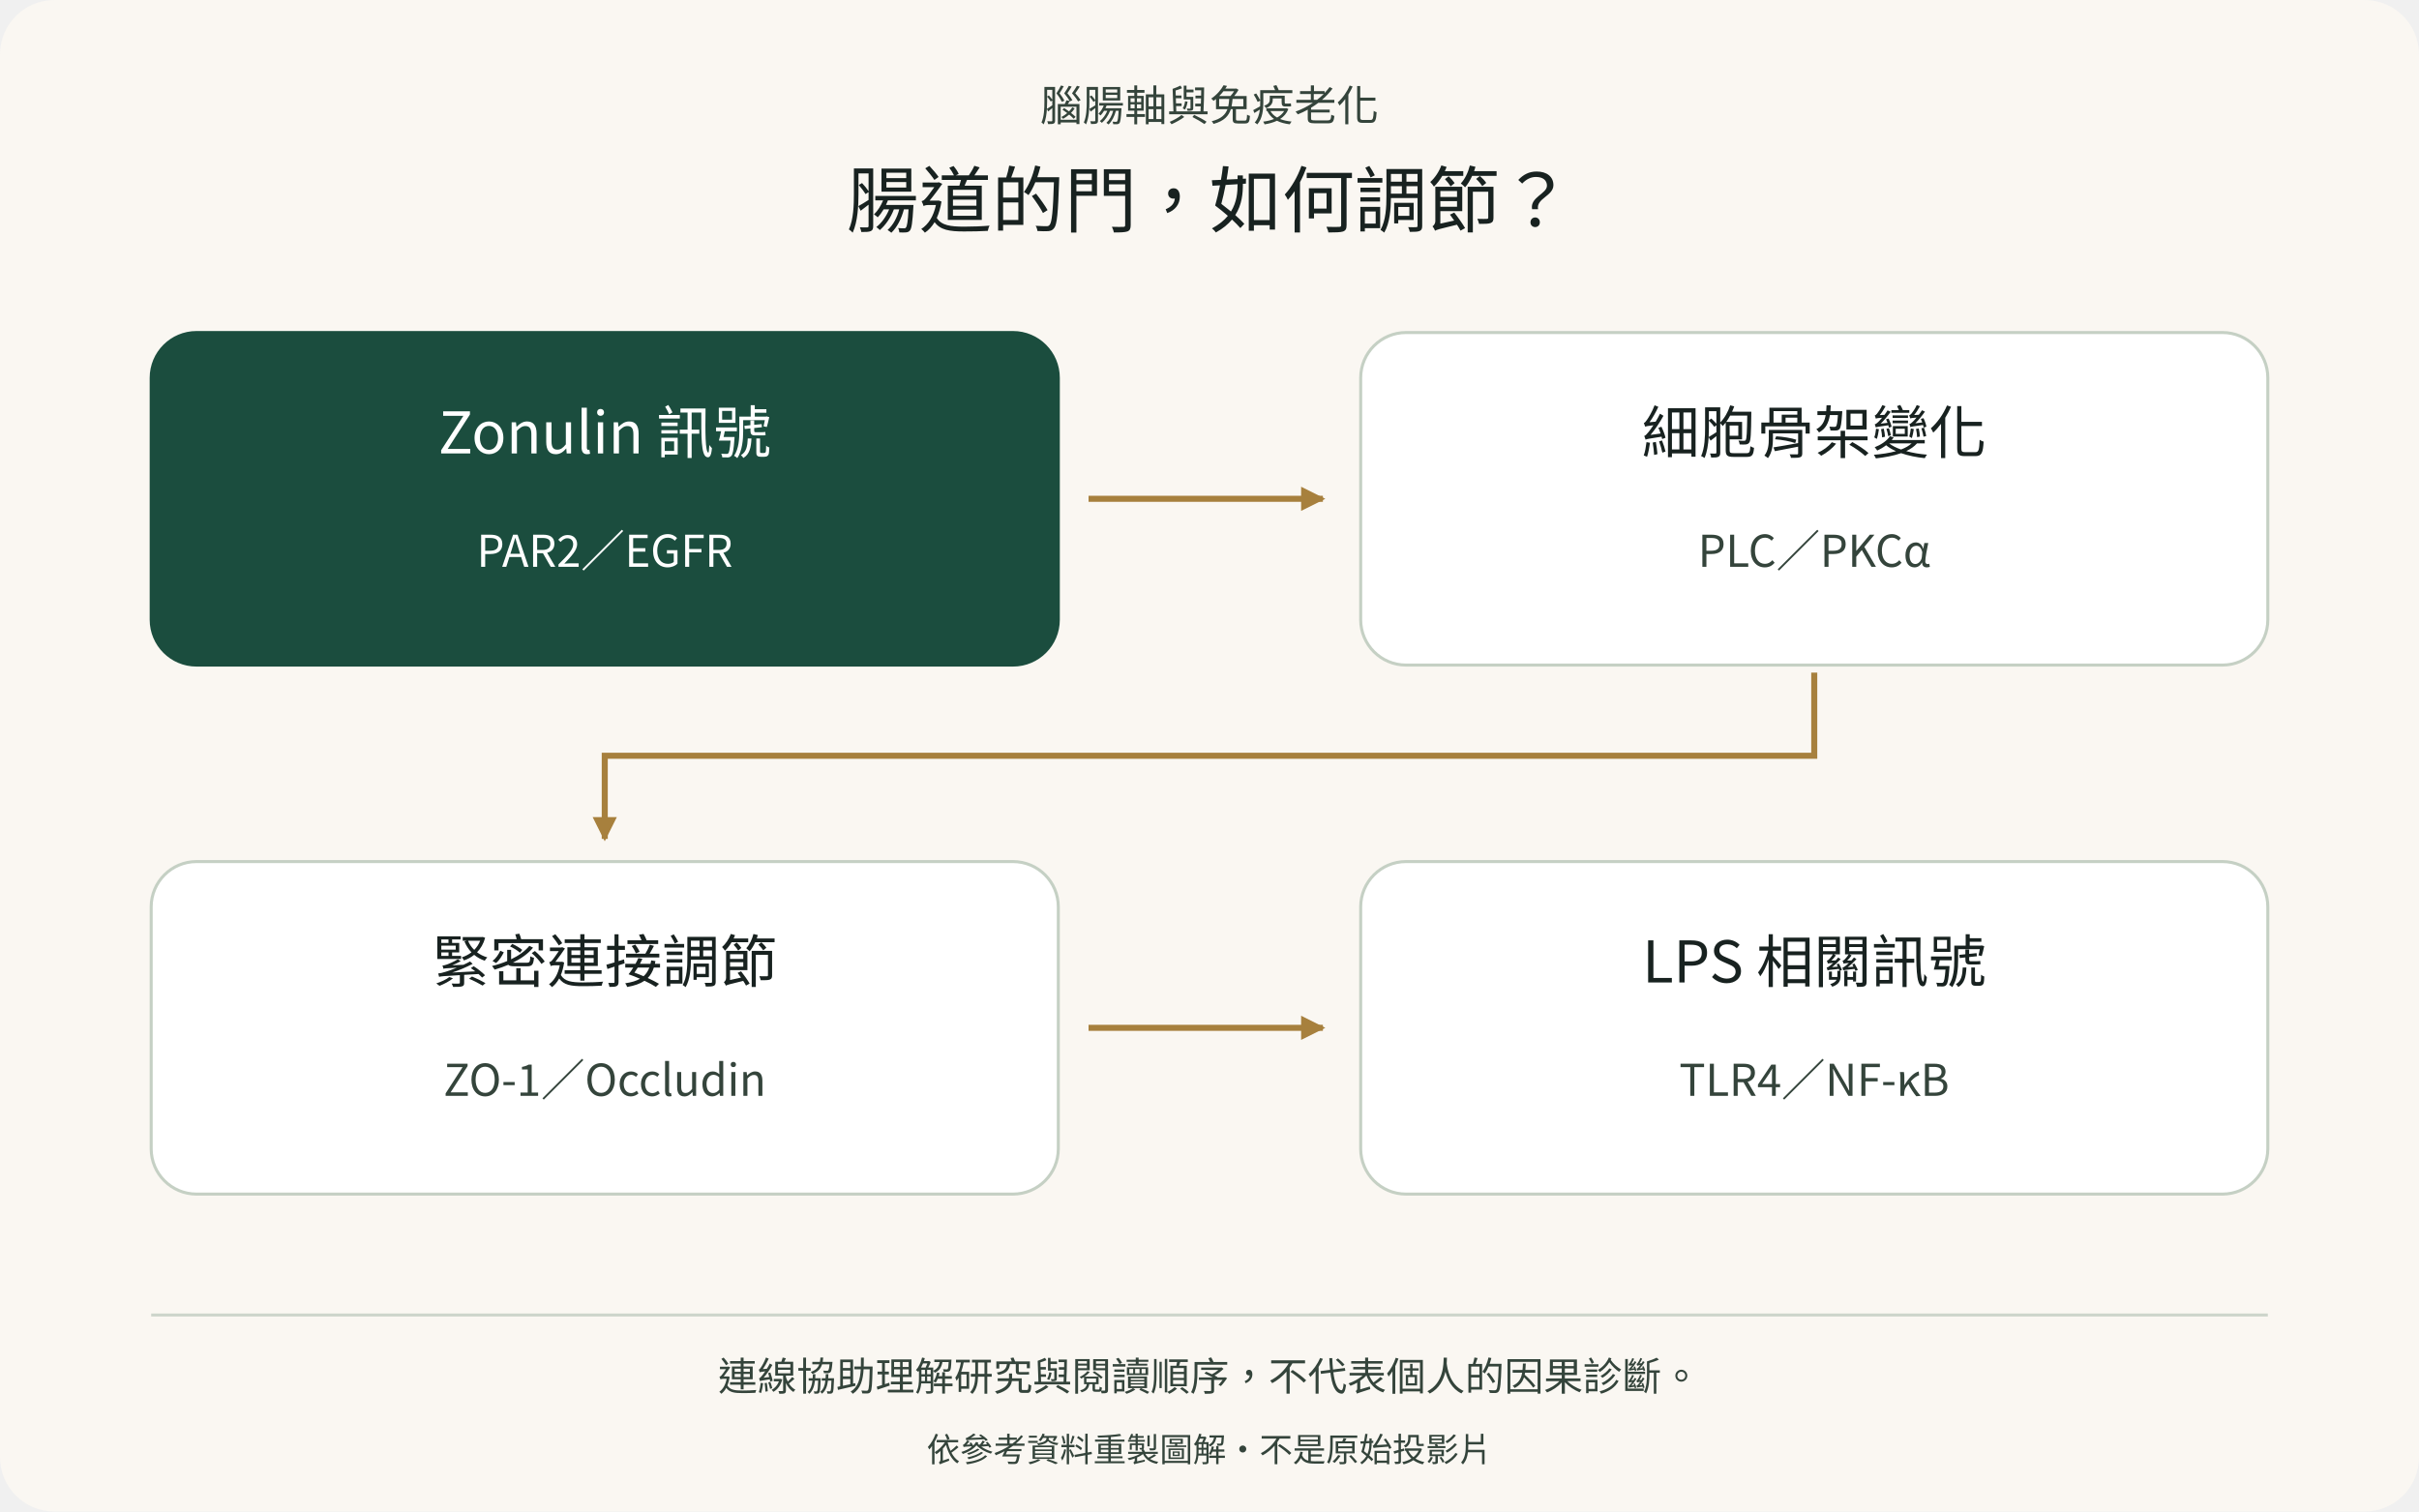
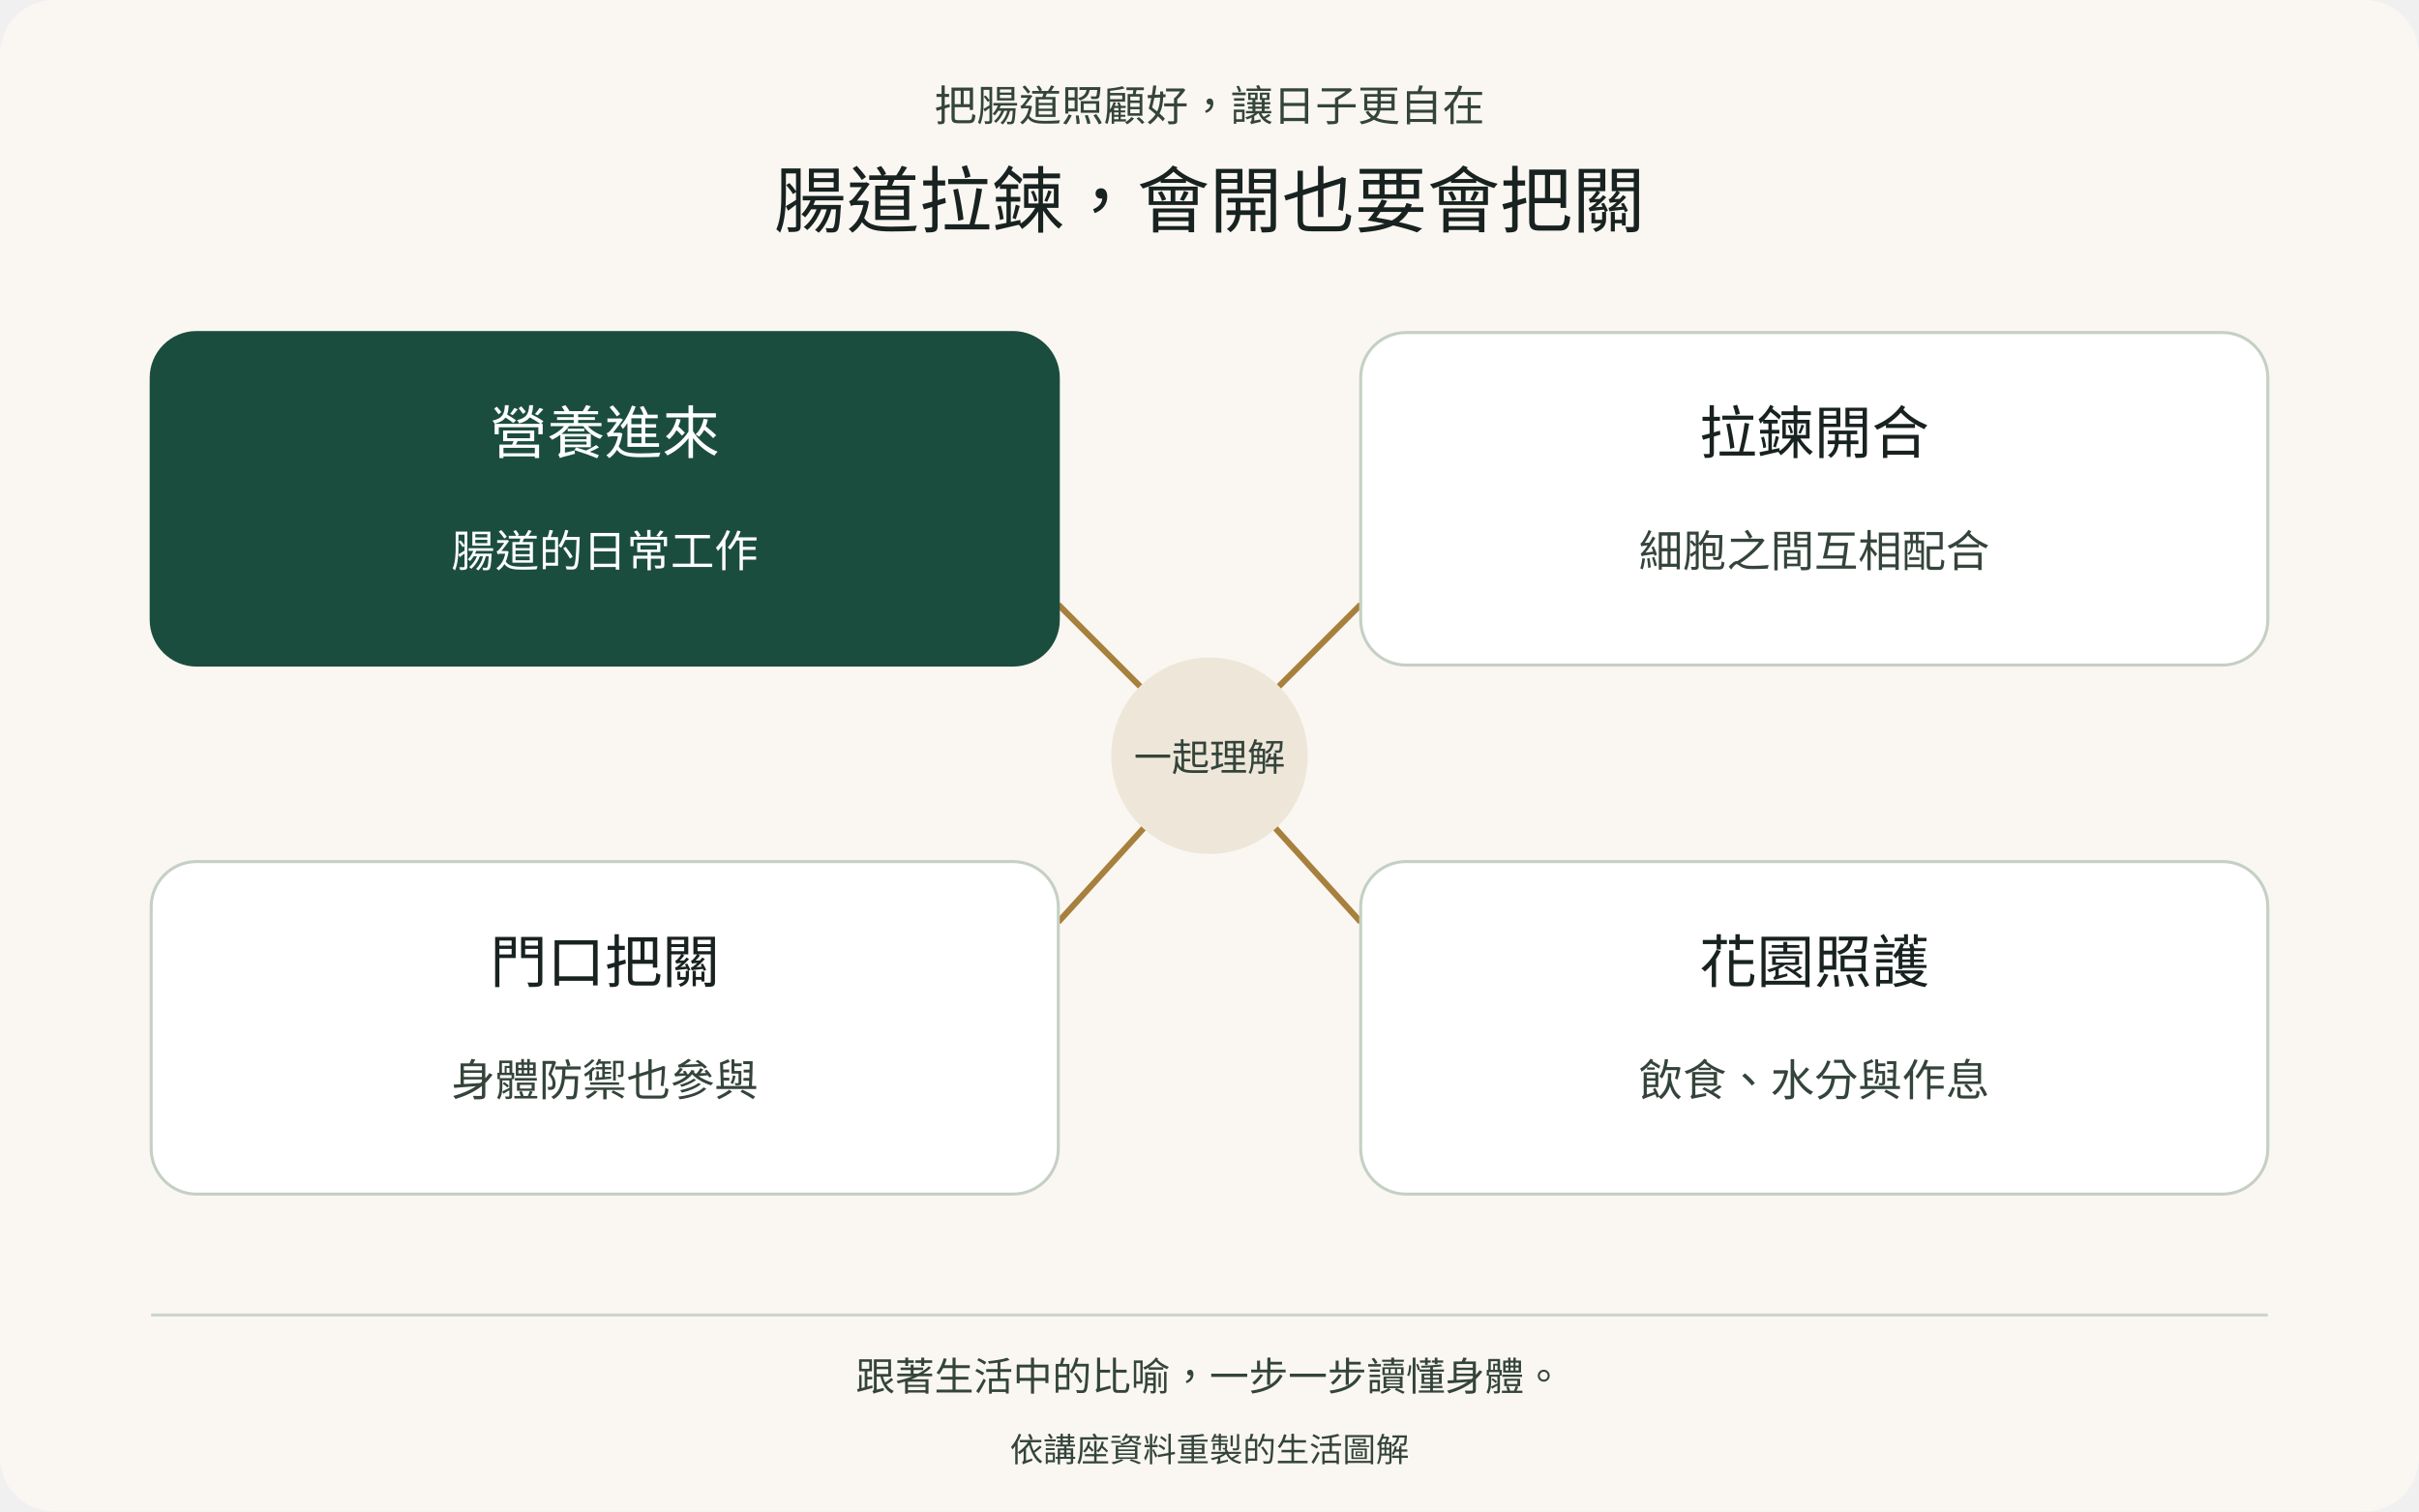
<svg xmlns="http://www.w3.org/2000/svg" width="1600" height="1000" viewBox="0 0 1600 1000" role="img" aria-labelledby="title desc">
  <defs>
    <marker id="arrow" viewBox="0 0 10 10" refX="9" refY="5" markerWidth="4" markerHeight="4" orient="auto">
      <path d="M0 0 10 5 0 10" fill="#A7803D" />
    </marker>
  </defs>
  <rect width="1600" height="1000" rx="36" fill="#FAF7F2" />
  <g font-family="-apple-system,BlinkMacSystemFont,'Noto Sans CJK TC','PingFang TC',sans-serif">
    <text x="800" y="80" text-anchor="middle" font-size="28" fill="#34443B">
-       <tspan x="800" dy="0">腦腸軸與免疫老化</tspan>
+       <tspan x="800" dy="0">把腸道照顧好，讓日子更自在</tspan>
    </text>
    <text x="800" y="150" text-anchor="middle" font-size="48" fill="#182220">
-       <tspan x="800" dy="0">腸道的門，如何調節？</tspan>
+       <tspan x="800" dy="0">腸道拉鍊，會開也要會把關</tspan>
    </text>
-     <path d="M720 330 H875" fill="none" stroke="#A7803D" stroke-width="4" marker-end="url(#arrow)" />
-     <path d="M1200 445 V500 H400 V555" fill="none" stroke="#A7803D" stroke-width="4" marker-end="url(#arrow)" />
-     <path d="M720 680 H875" fill="none" stroke="#A7803D" stroke-width="4" marker-end="url(#arrow)" />
+     <path d="M700 400 L800 500 L900 400 M800 500 L700 610 M800 500 L900 610" fill="none" stroke="#A7803D" stroke-width="4" />
    <g>
      <rect x="100" y="220" width="600" height="220" rx="30" fill="#1B4D3E" stroke="#1B4D3E" stroke-width="2" />
      <text x="400" y="300" text-anchor="middle" font-size="38" fill="#FFFFFF">
-         <tspan x="400" dy="0">Zonulin 訊號</tspan>
+         <tspan x="400" dy="0">營養進來</tspan>
      </text>
      <text x="400" y="375" text-anchor="middle" font-size="29" fill="#FFFFFF">
-         <tspan x="400" dy="0">PAR2／EGFR</tspan>
+         <tspan x="400" dy="0">腸道的日常工作</tspan>
      </text>
    </g>
    <g>
      <rect x="900" y="220" width="600" height="220" rx="30" fill="#FFFFFF" stroke="#C5D0C4" stroke-width="2" />
      <text x="1200" y="300" text-anchor="middle" font-size="38" fill="#182220">
-         <tspan x="1200" dy="0">細胞骨架變化</tspan>
+         <tspan x="1200" dy="0">拉鍊開合</tspan>
      </text>
      <text x="1200" y="375" text-anchor="middle" font-size="29" fill="#34443B">
-         <tspan x="1200" dy="0">PLC／PKCα</tspan>
+         <tspan x="1200" dy="0">細胞之間互相配合</tspan>
      </text>
    </g>
    <g>
      <rect x="100" y="570" width="600" height="220" rx="30" fill="#FFFFFF" stroke="#C5D0C4" stroke-width="2" />
      <text x="400" y="650" text-anchor="middle" font-size="38" fill="#182220">
-         <tspan x="400" dy="0">緊密連接調節</tspan>
+         <tspan x="400" dy="0">門口把關</tspan>
      </text>
      <text x="400" y="725" text-anchor="middle" font-size="29" fill="#34443B">
-         <tspan x="400" dy="0">ZO-1／Occludin</tspan>
+         <tspan x="400" dy="0">身體防禦也參與</tspan>
      </text>
    </g>
    <g>
      <rect x="900" y="570" width="600" height="220" rx="30" fill="#FFFFFF" stroke="#C5D0C4" stroke-width="2" />
      <text x="1200" y="650" text-anchor="middle" font-size="38" fill="#182220">
-         <tspan x="1200" dy="0">LPS 相關訊號</tspan>
+         <tspan x="1200" dy="0">花園照護</tspan>
      </text>
      <text x="1200" y="725" text-anchor="middle" font-size="29" fill="#34443B">
-         <tspan x="1200" dy="0">TLR4／NF-κB</tspan>
+         <tspan x="1200" dy="0">飲食、水分與作息</tspan>
      </text>
    </g>
+     <circle cx="800" cy="500" r="65" fill="#EEE7D9" />
+     <text x="800" y="510" text-anchor="middle" font-size="25" fill="#34443B">
+       <tspan x="800" dy="0">一起理解</tspan>
+     </text>
    <path d="M100 870 H1500" stroke="#CDD5CB" stroke-width="2" />
    <text x="800" y="920" text-anchor="middle" font-size="26" fill="#34443B">
-       <tspan x="800" dy="0">連線協助理解研究與閱讀順序，不代表個人的因果診斷。</tspan>
+       <tspan x="800" dy="0">跟著生活中的比喻，一步一步讀懂身體。</tspan>
    </text>
    <text x="800" y="967" text-anchor="middle" font-size="22" fill="#34443B">
-       <tspan x="800" dy="0">依參考資料重製圖解・不是原始投影片</tspan>
+       <tspan x="800" dy="0">依講座資料重製的生活圖解</tspan>
    </text>
  </g>
</svg>
